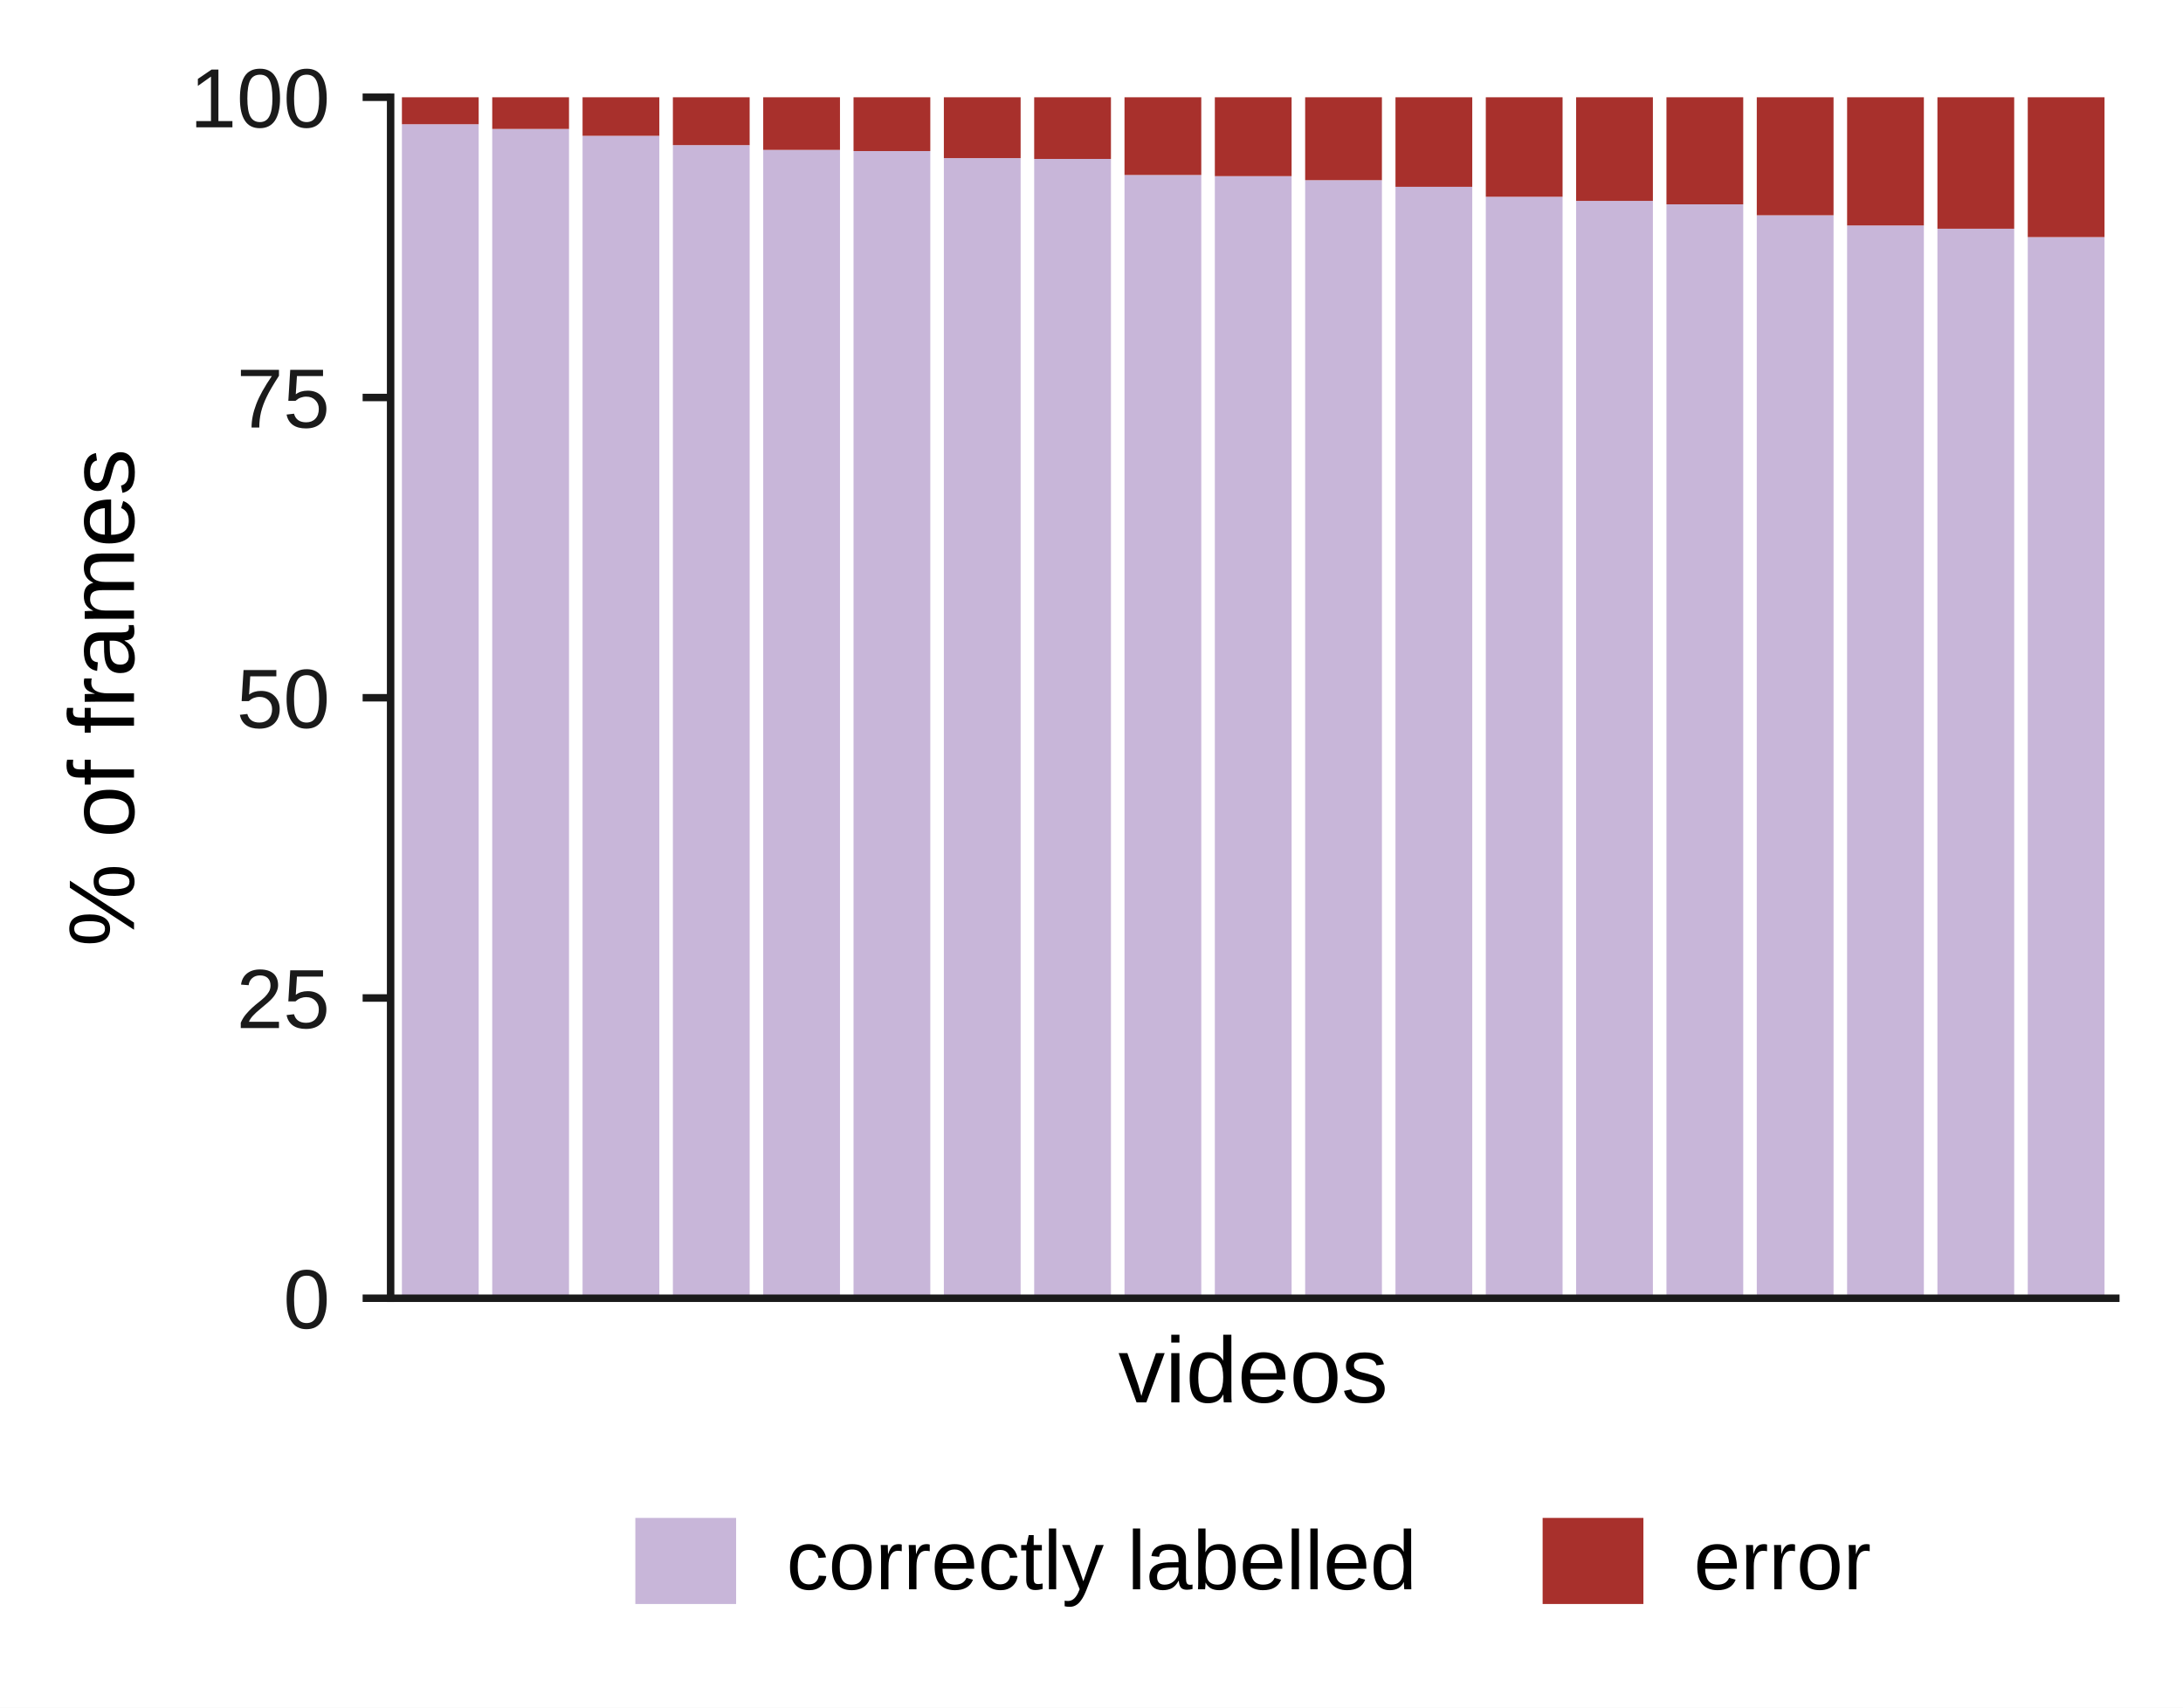
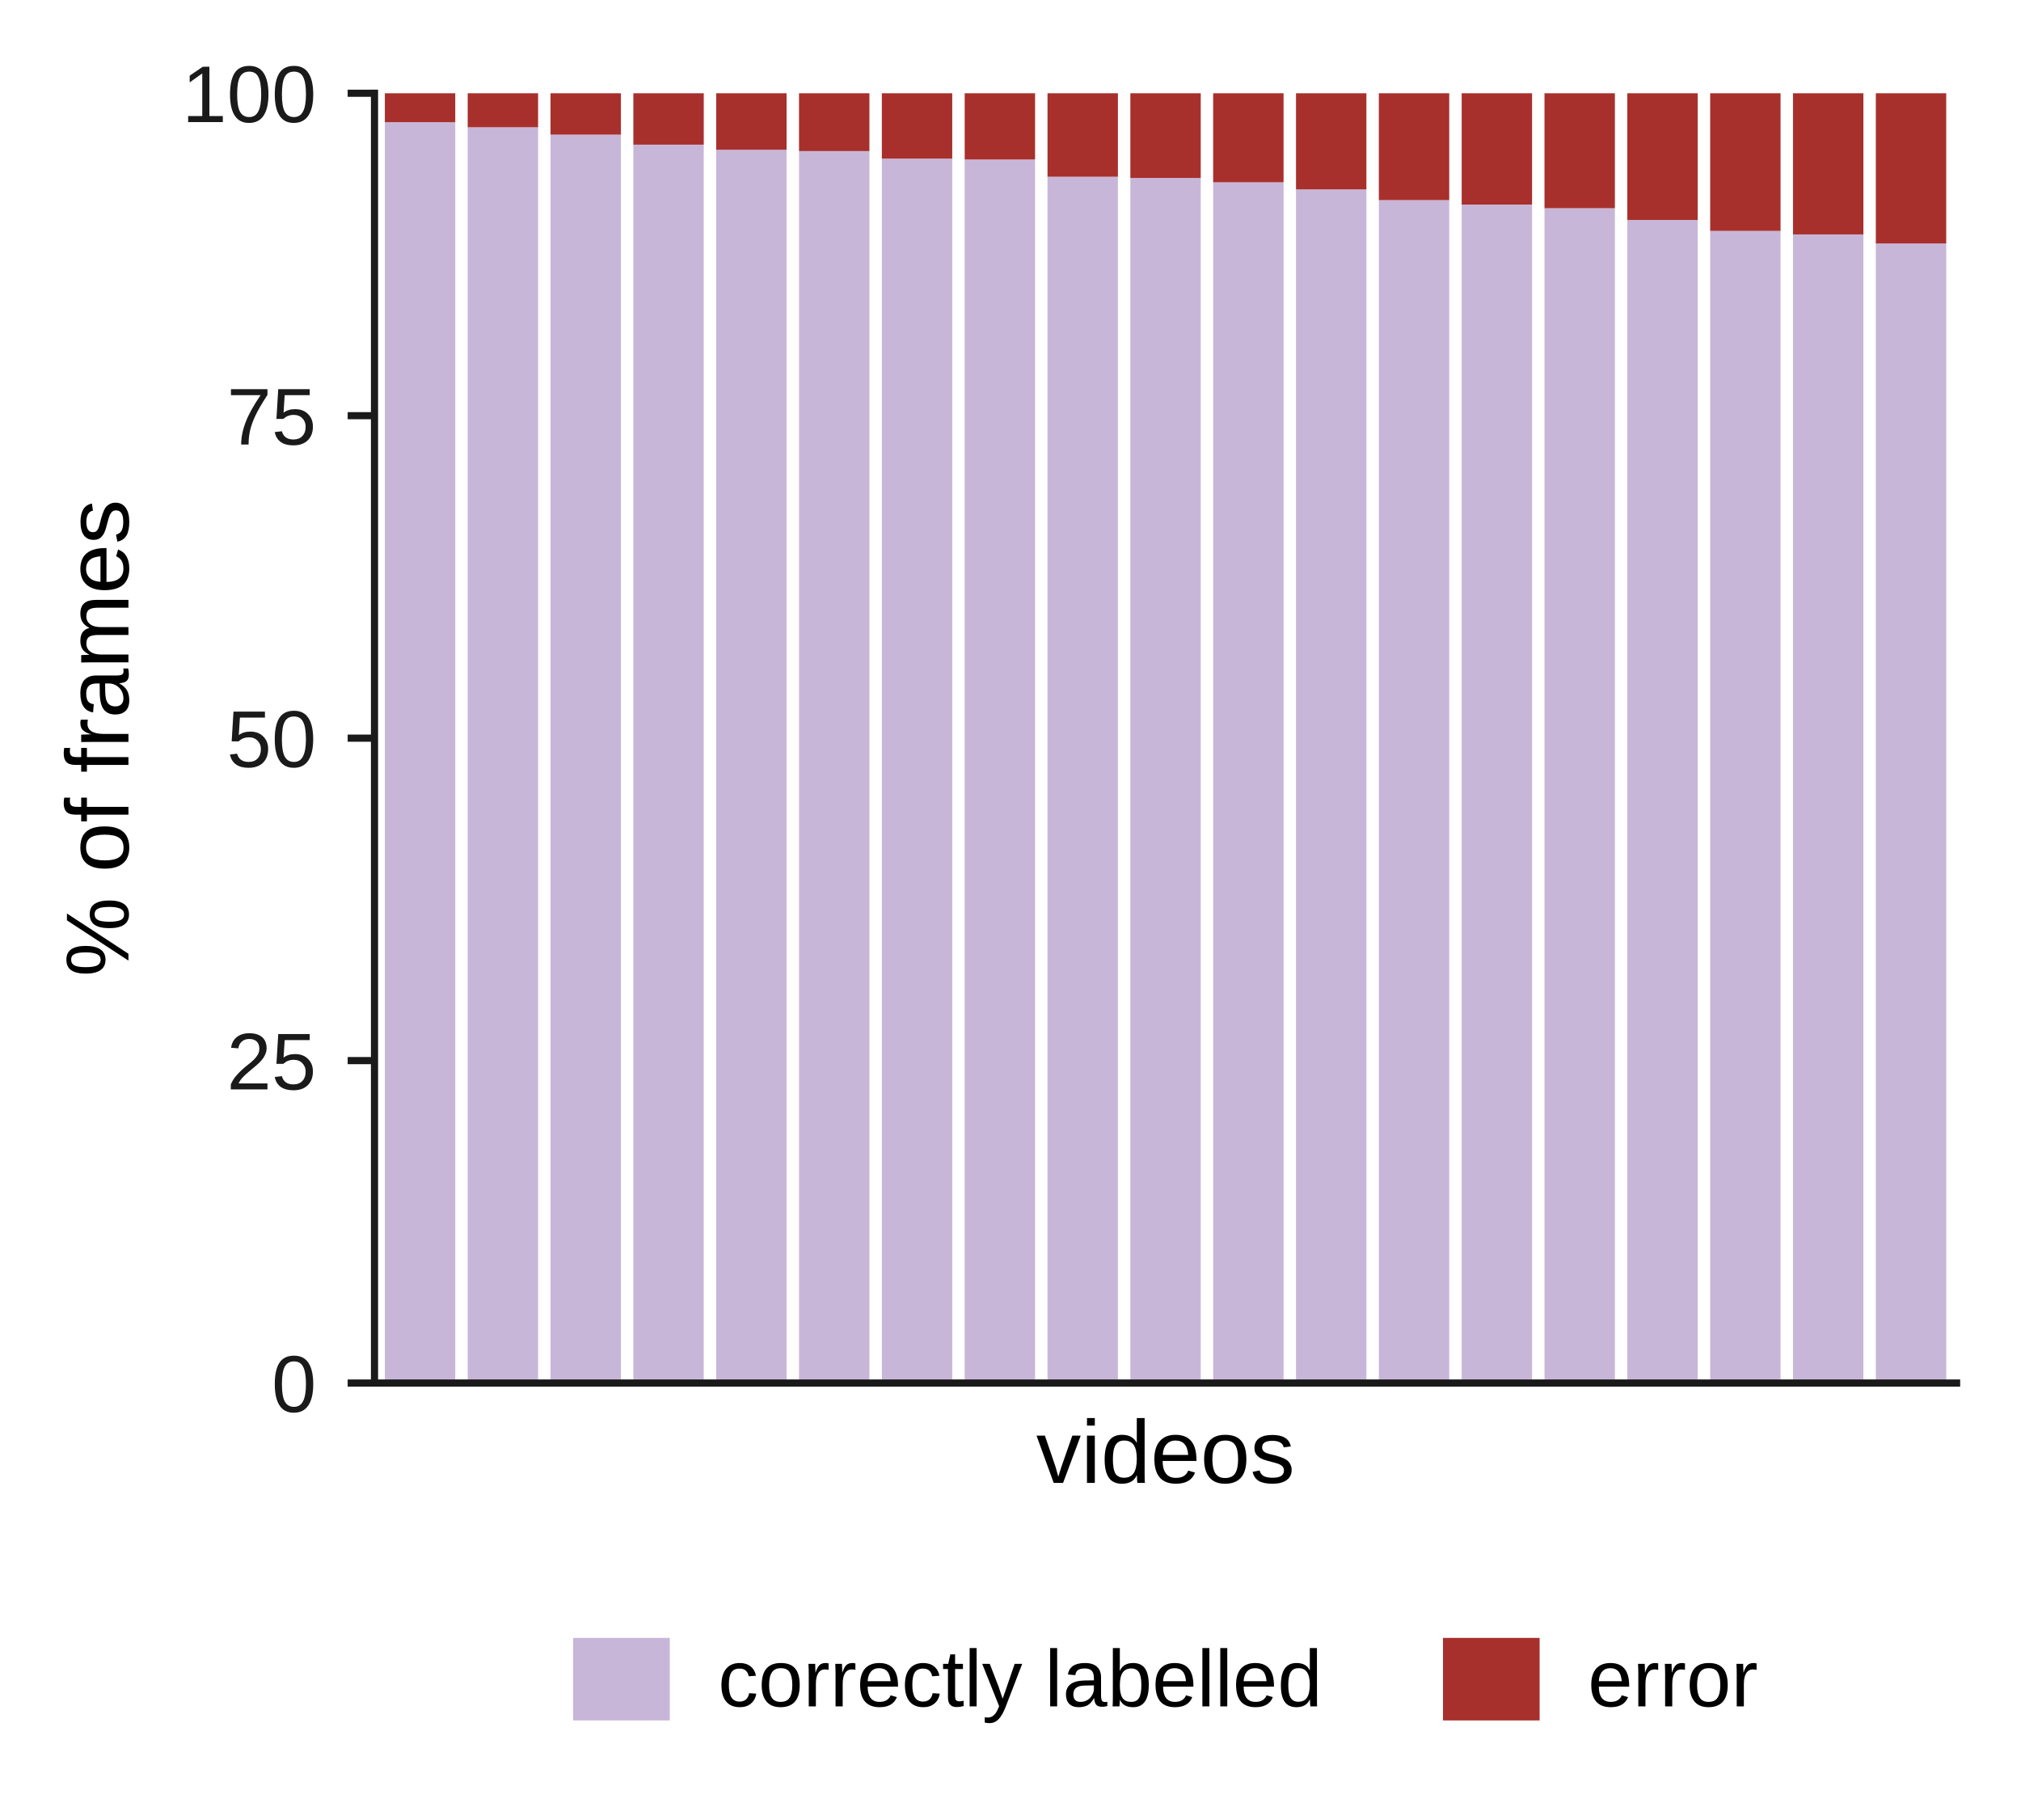
- <svg xmlns="http://www.w3.org/2000/svg" xmlns:xlink="http://www.w3.org/1999/xlink" width="233.935pt" height="183.005pt" viewBox="0 0 233.935 183.005" version="1.1">
+ <svg xmlns="http://www.w3.org/2000/svg" xmlns:xlink="http://www.w3.org/1999/xlink" width="225.9pt" height="203.392pt" viewBox="0 0 225.9 203.392" version="1.1">
  <defs>
    <style type="text/css">*{stroke-linejoin: round; stroke-linecap: butt}</style>
  </defs>
  <g id="figure_1">
    <g id="patch_1">
-       <path d="M 0 183.005  L 233.935 183.005  L 233.935 0  L 0 0  z " style="fill: #ffffff" />
+       <path d="M 0 203.392  L 225.9 203.392  L 225.9 0  L 0 0  z " style="fill: #ffffff" />
    </g>
    <g id="axes_1">
      <g id="patch_2">
-         <path d="M 41.86 139.121  L 226.735 139.121  L 226.735 10.421  L 41.86 10.421  z " style="fill: #ffffff" />
+         <path d="M 41.86 154.566  L 218.7 154.566  L 218.7 10.421  L 41.86 10.421  z " style="fill: #ffffff" />
      </g>
      <g id="patch_3">
-         <path d="M 43.07 139.121  L 51.297 139.121  L 51.297 13.31  L 43.07 13.31  z " clip-path="url(#p73392204bb)" style="fill: #c8b6d9" />
+         <path d="M 43.017 154.566  L 50.887 154.566  L 50.887 13.657  L 43.017 13.657  z " clip-path="url(#p25e482d1d8)" style="fill: #c8b6d9" />
      </g>
      <g id="patch_4">
-         <path d="M 52.749 139.121  L 60.977 139.121  L 60.977 13.815  L 52.749 13.815  z " clip-path="url(#p73392204bb)" style="fill: #c8b6d9" />
+         <path d="M 52.276 154.566  L 60.146 154.566  L 60.146 14.222  L 52.276 14.222  z " clip-path="url(#p25e482d1d8)" style="fill: #c8b6d9" />
      </g>
      <g id="patch_5">
-         <path d="M 62.428 139.121  L 70.656 139.121  L 70.656 14.551  L 62.428 14.551  z " clip-path="url(#p73392204bb)" style="fill: #c8b6d9" />
+         <path d="M 61.534 154.566  L 69.404 154.566  L 69.404 15.046  L 61.534 15.046  z " clip-path="url(#p25e482d1d8)" style="fill: #c8b6d9" />
      </g>
      <g id="patch_6">
-         <path d="M 72.108 139.121  L 80.335 139.121  L 80.335 15.552  L 72.108 15.552  z " clip-path="url(#p73392204bb)" style="fill: #c8b6d9" />
+         <path d="M 70.793 154.566  L 78.663 154.566  L 78.663 16.167  L 70.793 16.167  z " clip-path="url(#p25e482d1d8)" style="fill: #c8b6d9" />
      </g>
      <g id="patch_7">
-         <path d="M 81.787 139.121  L 90.014 139.121  L 90.014 16.064  L 81.787 16.064  z " clip-path="url(#p73392204bb)" style="fill: #c8b6d9" />
+         <path d="M 80.052 154.566  L 87.921 154.566  L 87.921 16.741  L 80.052 16.741  z " clip-path="url(#p25e482d1d8)" style="fill: #c8b6d9" />
      </g>
      <g id="patch_8">
-         <path d="M 91.466 139.121  L 99.694 139.121  L 99.694 16.191  L 91.466 16.191  z " clip-path="url(#p73392204bb)" style="fill: #c8b6d9" />
+         <path d="M 89.31 154.566  L 97.18 154.566  L 97.18 16.884  L 89.31 16.884  z " clip-path="url(#p25e482d1d8)" style="fill: #c8b6d9" />
      </g>
      <g id="patch_9">
-         <path d="M 101.146 139.121  L 109.373 139.121  L 109.373 16.945  L 101.146 16.945  z " clip-path="url(#p73392204bb)" style="fill: #c8b6d9" />
+         <path d="M 98.569 154.566  L 106.439 154.566  L 106.439 17.728  L 98.569 17.728  z " clip-path="url(#p25e482d1d8)" style="fill: #c8b6d9" />
      </g>
      <g id="patch_10">
-         <path d="M 110.825 139.121  L 119.052 139.121  L 119.052 17.032  L 110.825 17.032  z " clip-path="url(#p73392204bb)" style="fill: #c8b6d9" />
+         <path d="M 107.828 154.566  L 115.697 154.566  L 115.697 17.826  L 107.828 17.826  z " clip-path="url(#p25e482d1d8)" style="fill: #c8b6d9" />
      </g>
      <g id="patch_11">
-         <path d="M 120.504 139.121  L 128.732 139.121  L 128.732 18.751  L 120.504 18.751  z " clip-path="url(#p73392204bb)" style="fill: #c8b6d9" />
+         <path d="M 117.086 154.566  L 124.956 154.566  L 124.956 19.751  L 117.086 19.751  z " clip-path="url(#p25e482d1d8)" style="fill: #c8b6d9" />
      </g>
      <g id="patch_12">
-         <path d="M 130.184 139.121  L 138.411 139.121  L 138.411 18.877  L 130.184 18.877  z " clip-path="url(#p73392204bb)" style="fill: #c8b6d9" />
+         <path d="M 126.345 154.566  L 134.215 154.566  L 134.215 19.892  L 126.345 19.892  z " clip-path="url(#p25e482d1d8)" style="fill: #c8b6d9" />
      </g>
      <g id="patch_13">
-         <path d="M 139.863 139.121  L 148.09 139.121  L 148.09 19.308  L 139.863 19.308  z " clip-path="url(#p73392204bb)" style="fill: #c8b6d9" />
+         <path d="M 135.603 154.566  L 143.473 154.566  L 143.473 20.374  L 135.603 20.374  z " clip-path="url(#p25e482d1d8)" style="fill: #c8b6d9" />
      </g>
      <g id="patch_14">
-         <path d="M 149.542 139.121  L 157.77 139.121  L 157.77 20.017  L 149.542 20.017  z " clip-path="url(#p73392204bb)" style="fill: #c8b6d9" />
+         <path d="M 144.862 154.566  L 152.732 154.566  L 152.732 21.169  L 144.862 21.169  z " clip-path="url(#p25e482d1d8)" style="fill: #c8b6d9" />
      </g>
      <g id="patch_15">
-         <path d="M 159.222 139.121  L 167.449 139.121  L 167.449 21.086  L 159.222 21.086  z " clip-path="url(#p73392204bb)" style="fill: #c8b6d9" />
+         <path d="M 154.121 154.566  L 161.99 154.566  L 161.99 22.366  L 154.121 22.366  z " clip-path="url(#p25e482d1d8)" style="fill: #c8b6d9" />
      </g>
      <g id="patch_16">
-         <path d="M 168.901 139.121  L 177.128 139.121  L 177.128 21.527  L 168.901 21.527  z " clip-path="url(#p73392204bb)" style="fill: #c8b6d9" />
+         <path d="M 163.379 154.566  L 171.249 154.566  L 171.249 22.86  L 163.379 22.86  z " clip-path="url(#p25e482d1d8)" style="fill: #c8b6d9" />
      </g>
      <g id="patch_17">
-         <path d="M 178.58 139.121  L 186.808 139.121  L 186.808 21.894  L 178.58 21.894  z " clip-path="url(#p73392204bb)" style="fill: #c8b6d9" />
+         <path d="M 172.638 154.566  L 180.508 154.566  L 180.508 23.27  L 172.638 23.27  z " clip-path="url(#p25e482d1d8)" style="fill: #c8b6d9" />
      </g>
      <g id="patch_18">
-         <path d="M 188.26 139.121  L 196.487 139.121  L 196.487 23.068  L 188.26 23.068  z " clip-path="url(#p73392204bb)" style="fill: #c8b6d9" />
+         <path d="M 181.896 154.566  L 189.766 154.566  L 189.766 24.586  L 181.896 24.586  z " clip-path="url(#p25e482d1d8)" style="fill: #c8b6d9" />
      </g>
      <g id="patch_19">
-         <path d="M 197.939 139.121  L 206.166 139.121  L 206.166 24.159  L 197.939 24.159  z " clip-path="url(#p73392204bb)" style="fill: #c8b6d9" />
+         <path d="M 191.155 154.566  L 199.025 154.566  L 199.025 25.807  L 191.155 25.807  z " clip-path="url(#p25e482d1d8)" style="fill: #c8b6d9" />
      </g>
      <g id="patch_20">
-         <path d="M 207.618 139.121  L 215.846 139.121  L 215.846 24.508  L 207.618 24.508  z " clip-path="url(#p73392204bb)" style="fill: #c8b6d9" />
+         <path d="M 200.414 154.566  L 208.284 154.566  L 208.284 26.198  L 200.414 26.198  z " clip-path="url(#p25e482d1d8)" style="fill: #c8b6d9" />
      </g>
      <g id="patch_21">
-         <path d="M 217.298 139.121  L 225.525 139.121  L 225.525 25.411  L 217.298 25.411  z " clip-path="url(#p73392204bb)" style="fill: #c8b6d9" />
+         <path d="M 209.672 154.566  L 217.542 154.566  L 217.542 27.209  L 209.672 27.209  z " clip-path="url(#p25e482d1d8)" style="fill: #c8b6d9" />
      </g>
      <g id="patch_22">
-         <path d="M 43.07 13.31  L 51.297 13.31  L 51.297 10.421  L 43.07 10.421  z " clip-path="url(#p73392204bb)" style="fill: #a8302c" />
+         <path d="M 43.017 13.657  L 50.887 13.657  L 50.887 10.421  L 43.017 10.421  z " clip-path="url(#p25e482d1d8)" style="fill: #a8302c" />
      </g>
      <g id="patch_23">
-         <path d="M 52.749 13.815  L 60.977 13.815  L 60.977 10.421  L 52.749 10.421  z " clip-path="url(#p73392204bb)" style="fill: #a8302c" />
+         <path d="M 52.276 14.222  L 60.146 14.222  L 60.146 10.421  L 52.276 10.421  z " clip-path="url(#p25e482d1d8)" style="fill: #a8302c" />
      </g>
      <g id="patch_24">
-         <path d="M 62.428 14.551  L 70.656 14.551  L 70.656 10.421  L 62.428 10.421  z " clip-path="url(#p73392204bb)" style="fill: #a8302c" />
+         <path d="M 61.534 15.046  L 69.404 15.046  L 69.404 10.421  L 61.534 10.421  z " clip-path="url(#p25e482d1d8)" style="fill: #a8302c" />
      </g>
      <g id="patch_25">
-         <path d="M 72.108 15.552  L 80.335 15.552  L 80.335 10.421  L 72.108 10.421  z " clip-path="url(#p73392204bb)" style="fill: #a8302c" />
+         <path d="M 70.793 16.167  L 78.663 16.167  L 78.663 10.421  L 70.793 10.421  z " clip-path="url(#p25e482d1d8)" style="fill: #a8302c" />
      </g>
      <g id="patch_26">
-         <path d="M 81.787 16.064  L 90.014 16.064  L 90.014 10.421  L 81.787 10.421  z " clip-path="url(#p73392204bb)" style="fill: #a8302c" />
+         <path d="M 80.052 16.741  L 87.921 16.741  L 87.921 10.421  L 80.052 10.421  z " clip-path="url(#p25e482d1d8)" style="fill: #a8302c" />
      </g>
      <g id="patch_27">
-         <path d="M 91.466 16.191  L 99.694 16.191  L 99.694 10.421  L 91.466 10.421  z " clip-path="url(#p73392204bb)" style="fill: #a8302c" />
+         <path d="M 89.31 16.884  L 97.18 16.884  L 97.18 10.421  L 89.31 10.421  z " clip-path="url(#p25e482d1d8)" style="fill: #a8302c" />
      </g>
      <g id="patch_28">
-         <path d="M 101.146 16.945  L 109.373 16.945  L 109.373 10.421  L 101.146 10.421  z " clip-path="url(#p73392204bb)" style="fill: #a8302c" />
+         <path d="M 98.569 17.728  L 106.439 17.728  L 106.439 10.421  L 98.569 10.421  z " clip-path="url(#p25e482d1d8)" style="fill: #a8302c" />
      </g>
      <g id="patch_29">
-         <path d="M 110.825 17.032  L 119.052 17.032  L 119.052 10.421  L 110.825 10.421  z " clip-path="url(#p73392204bb)" style="fill: #a8302c" />
+         <path d="M 107.828 17.826  L 115.697 17.826  L 115.697 10.421  L 107.828 10.421  z " clip-path="url(#p25e482d1d8)" style="fill: #a8302c" />
      </g>
      <g id="patch_30">
-         <path d="M 120.504 18.751  L 128.732 18.751  L 128.732 10.421  L 120.504 10.421  z " clip-path="url(#p73392204bb)" style="fill: #a8302c" />
+         <path d="M 117.086 19.751  L 124.956 19.751  L 124.956 10.421  L 117.086 10.421  z " clip-path="url(#p25e482d1d8)" style="fill: #a8302c" />
      </g>
      <g id="patch_31">
-         <path d="M 130.184 18.877  L 138.411 18.877  L 138.411 10.421  L 130.184 10.421  z " clip-path="url(#p73392204bb)" style="fill: #a8302c" />
+         <path d="M 126.345 19.892  L 134.215 19.892  L 134.215 10.421  L 126.345 10.421  z " clip-path="url(#p25e482d1d8)" style="fill: #a8302c" />
      </g>
      <g id="patch_32">
-         <path d="M 139.863 19.308  L 148.09 19.308  L 148.09 10.421  L 139.863 10.421  z " clip-path="url(#p73392204bb)" style="fill: #a8302c" />
+         <path d="M 135.603 20.374  L 143.473 20.374  L 143.473 10.421  L 135.603 10.421  z " clip-path="url(#p25e482d1d8)" style="fill: #a8302c" />
      </g>
      <g id="patch_33">
-         <path d="M 149.542 20.017  L 157.77 20.017  L 157.77 10.421  L 149.542 10.421  z " clip-path="url(#p73392204bb)" style="fill: #a8302c" />
+         <path d="M 144.862 21.169  L 152.732 21.169  L 152.732 10.421  L 144.862 10.421  z " clip-path="url(#p25e482d1d8)" style="fill: #a8302c" />
      </g>
      <g id="patch_34">
-         <path d="M 159.222 21.086  L 167.449 21.086  L 167.449 10.421  L 159.222 10.421  z " clip-path="url(#p73392204bb)" style="fill: #a8302c" />
+         <path d="M 154.121 22.366  L 161.99 22.366  L 161.99 10.421  L 154.121 10.421  z " clip-path="url(#p25e482d1d8)" style="fill: #a8302c" />
      </g>
      <g id="patch_35">
-         <path d="M 168.901 21.527  L 177.128 21.527  L 177.128 10.421  L 168.901 10.421  z " clip-path="url(#p73392204bb)" style="fill: #a8302c" />
+         <path d="M 163.379 22.86  L 171.249 22.86  L 171.249 10.421  L 163.379 10.421  z " clip-path="url(#p25e482d1d8)" style="fill: #a8302c" />
      </g>
      <g id="patch_36">
-         <path d="M 178.58 21.894  L 186.808 21.894  L 186.808 10.421  L 178.58 10.421  z " clip-path="url(#p73392204bb)" style="fill: #a8302c" />
+         <path d="M 172.638 23.27  L 180.508 23.27  L 180.508 10.421  L 172.638 10.421  z " clip-path="url(#p25e482d1d8)" style="fill: #a8302c" />
      </g>
      <g id="patch_37">
-         <path d="M 188.26 23.068  L 196.487 23.068  L 196.487 10.421  L 188.26 10.421  z " clip-path="url(#p73392204bb)" style="fill: #a8302c" />
+         <path d="M 181.896 24.586  L 189.766 24.586  L 189.766 10.421  L 181.896 10.421  z " clip-path="url(#p25e482d1d8)" style="fill: #a8302c" />
      </g>
      <g id="patch_38">
-         <path d="M 197.939 24.159  L 206.166 24.159  L 206.166 10.421  L 197.939 10.421  z " clip-path="url(#p73392204bb)" style="fill: #a8302c" />
+         <path d="M 191.155 25.807  L 199.025 25.807  L 199.025 10.421  L 191.155 10.421  z " clip-path="url(#p25e482d1d8)" style="fill: #a8302c" />
      </g>
      <g id="patch_39">
-         <path d="M 207.618 24.508  L 215.846 24.508  L 215.846 10.421  L 207.618 10.421  z " clip-path="url(#p73392204bb)" style="fill: #a8302c" />
+         <path d="M 200.414 26.198  L 208.284 26.198  L 208.284 10.421  L 200.414 10.421  z " clip-path="url(#p25e482d1d8)" style="fill: #a8302c" />
      </g>
      <g id="patch_40">
-         <path d="M 217.298 25.411  L 225.525 25.411  L 225.525 10.421  L 217.298 10.421  z " clip-path="url(#p73392204bb)" style="fill: #a8302c" />
+         <path d="M 209.672 27.209  L 217.542 27.209  L 217.542 10.421  L 209.672 10.421  z " clip-path="url(#p25e482d1d8)" style="fill: #a8302c" />
      </g>
      <g id="matplotlib.axis_1">
        <g id="text_1">
-           <text style="font: 10px 'Arial'; text-anchor: middle" x="134.297" y="150.279" transform="rotate(-0 134.2973 150.2788)">videos</text>
+           <text style="font-size: 10px; font-family: 'Arial'; text-anchor: middle" x="130.28" y="165.724" transform="rotate(-0 130.2797 165.7238)">videos</text>
        </g>
      </g>
      <g id="matplotlib.axis_2">
        <g id="ytick_1">
          <g id="line2d_1">
            <defs>
-               <path id="m64c130c14f" d="M 0 0  L -3 0  " style="stroke: #1a1a1a; stroke-width: 0.8" />
+               <path id="m026f4d1dc7" d="M 0 0  L -3 0  " style="stroke: #1a1a1a; stroke-width: 0.8" />
            </defs>
            <g>
-               <use xlink:href="#m64c130c14f" x="41.86" y="139.121" style="fill: #1a1a1a; stroke: #1a1a1a; stroke-width: 0.8" />
+               <use xlink:href="#m026f4d1dc7" x="41.86" y="154.566" style="fill: #1a1a1a; stroke: #1a1a1a; stroke-width: 0.8" />
            </g>
          </g>
          <g id="text_2">
-             <text style="fill: #1a1a1a; font: 9px 'Arial'; text-anchor: end" x="35.36" y="142.342" transform="rotate(-0 35.35984 142.342)">0</text>
+             <text style="font-size: 9px; font-family: 'Arial'; text-anchor: end; fill: #1a1a1a" x="35.36" y="157.787" transform="rotate(-0 35.35984 157.787)">0</text>
          </g>
        </g>
        <g id="ytick_2">
          <g id="line2d_2">
            <g>
-               <use xlink:href="#m64c130c14f" x="41.86" y="106.946" style="fill: #1a1a1a; stroke: #1a1a1a; stroke-width: 0.8" />
+               <use xlink:href="#m026f4d1dc7" x="41.86" y="118.53" style="fill: #1a1a1a; stroke: #1a1a1a; stroke-width: 0.8" />
            </g>
          </g>
          <g id="text_3">
-             <text style="fill: #1a1a1a; font: 9px 'Arial'; text-anchor: end" x="35.36" y="110.167" transform="rotate(-0 35.35984 110.167)">25</text>
+             <text style="font-size: 9px; font-family: 'Arial'; text-anchor: end; fill: #1a1a1a" x="35.36" y="121.751" transform="rotate(-0 35.35984 121.7508)">25</text>
          </g>
        </g>
        <g id="ytick_3">
          <g id="line2d_3">
            <g>
-               <use xlink:href="#m64c130c14f" x="41.86" y="74.771" style="fill: #1a1a1a; stroke: #1a1a1a; stroke-width: 0.8" />
+               <use xlink:href="#m026f4d1dc7" x="41.86" y="82.494" style="fill: #1a1a1a; stroke: #1a1a1a; stroke-width: 0.8" />
            </g>
          </g>
          <g id="text_4">
-             <text style="fill: #1a1a1a; font: 9px 'Arial'; text-anchor: end" x="35.36" y="77.992" transform="rotate(-0 35.35984 77.99203)">50</text>
+             <text style="font-size: 9px; font-family: 'Arial'; text-anchor: end; fill: #1a1a1a" x="35.36" y="85.715" transform="rotate(-0 35.35984 85.71453)">50</text>
          </g>
        </g>
        <g id="ytick_4">
          <g id="line2d_4">
            <g>
-               <use xlink:href="#m64c130c14f" x="41.86" y="42.596" style="fill: #1a1a1a; stroke: #1a1a1a; stroke-width: 0.8" />
+               <use xlink:href="#m026f4d1dc7" x="41.86" y="46.457" style="fill: #1a1a1a; stroke: #1a1a1a; stroke-width: 0.8" />
            </g>
          </g>
          <g id="text_5">
-             <text style="fill: #1a1a1a; font: 9px 'Arial'; text-anchor: end" x="35.36" y="45.817" transform="rotate(-0 35.35984 45.81703)">75</text>
+             <text style="font-size: 9px; font-family: 'Arial'; text-anchor: end; fill: #1a1a1a" x="35.36" y="49.678" transform="rotate(-0 35.35984 49.67828)">75</text>
          </g>
        </g>
        <g id="ytick_5">
          <g id="line2d_5">
            <g>
-               <use xlink:href="#m64c130c14f" x="41.86" y="10.421" style="fill: #1a1a1a; stroke: #1a1a1a; stroke-width: 0.8" />
+               <use xlink:href="#m026f4d1dc7" x="41.86" y="10.421" style="fill: #1a1a1a; stroke: #1a1a1a; stroke-width: 0.8" />
            </g>
          </g>
          <g id="text_6">
-             <text style="fill: #1a1a1a; font: 9px 'Arial'; text-anchor: end" x="35.36" y="13.642" transform="rotate(-0 35.35984 13.64203)">100</text>
+             <text style="font-size: 9px; font-family: 'Arial'; text-anchor: end; fill: #1a1a1a" x="35.36" y="13.642" transform="rotate(-0 35.35984 13.64203)">100</text>
          </g>
        </g>
        <g id="text_7">
-           <text style="font: 10px 'Arial'; text-anchor: middle" x="14.358" y="74.771" transform="rotate(-90 14.35781 74.77102)">% of frames</text>
+           <text style="font-size: 10px; font-family: 'Arial'; text-anchor: middle" x="14.358" y="82.494" transform="rotate(-90 14.35781 82.49352)">% of frames</text>
        </g>
      </g>
      <g id="patch_41">
-         <path d="M 41.86 139.121  L 41.86 10.421  " style="fill: none; stroke: #1a1a1a; stroke-width: 0.8; stroke-linejoin: miter; stroke-linecap: square" />
+         <path d="M 41.86 154.566  L 41.86 10.421  " style="fill: none; stroke: #1a1a1a; stroke-width: 0.8; stroke-linejoin: miter; stroke-linecap: square" />
      </g>
      <g id="patch_42">
-         <path d="M 41.86 139.121  L 226.735 139.121  " style="fill: none; stroke: #1a1a1a; stroke-width: 0.8; stroke-linejoin: miter; stroke-linecap: square" />
+         <path d="M 41.86 154.566  L 218.7 154.566  " style="fill: none; stroke: #1a1a1a; stroke-width: 0.8; stroke-linejoin: miter; stroke-linecap: square" />
      </g>
      <g id="legend_1">
        <g id="patch_43">
-           <path d="M 68.084 171.886  L 78.884 171.886  L 78.884 162.661  L 68.084 162.661  z " style="fill: #c8b6d9" />
+           <path d="M 64.066 192.273  L 74.866 192.273  L 74.866 183.048  L 64.066 183.048  z " style="fill: #c8b6d9" />
        </g>
        <g id="text_8">
-           <text style="font: 9px 'Arial'; text-anchor: start" x="84.284" y="170.311" transform="rotate(-0 84.28406 170.3108)">correctly labelled</text>
+           <text style="font-size: 9px; font-family: 'Arial'; text-anchor: start" x="80.266" y="190.698" transform="rotate(-0 80.2664 190.6982)">correctly labelled</text>
        </g>
        <g id="patch_44">
-           <path d="M 165.311 171.886  L 176.111 171.886  L 176.111 162.661  L 165.311 162.661  z " style="fill: #a8302c" />
+           <path d="M 161.293 192.273  L 172.093 192.273  L 172.093 183.048  L 161.293 183.048  z " style="fill: #a8302c" />
        </g>
        <g id="text_9">
-           <text style="font: 9px 'Arial'; text-anchor: start" x="181.511" y="170.311" transform="rotate(-0 181.5108 170.3108)">error</text>
+           <text style="font-size: 9px; font-family: 'Arial'; text-anchor: start" x="177.493" y="190.698" transform="rotate(-0 177.4931 190.6982)">error</text>
        </g>
      </g>
    </g>
  </g>
  <defs>
-     <clipPath id="p73392204bb">
-       <rect x="41.86" y="10.421" width="184.875" height="128.7" />
+     <clipPath id="p25e482d1d8">
+       <rect x="41.86" y="10.421" width="176.84" height="144.145" />
    </clipPath>
  </defs>
</svg>
